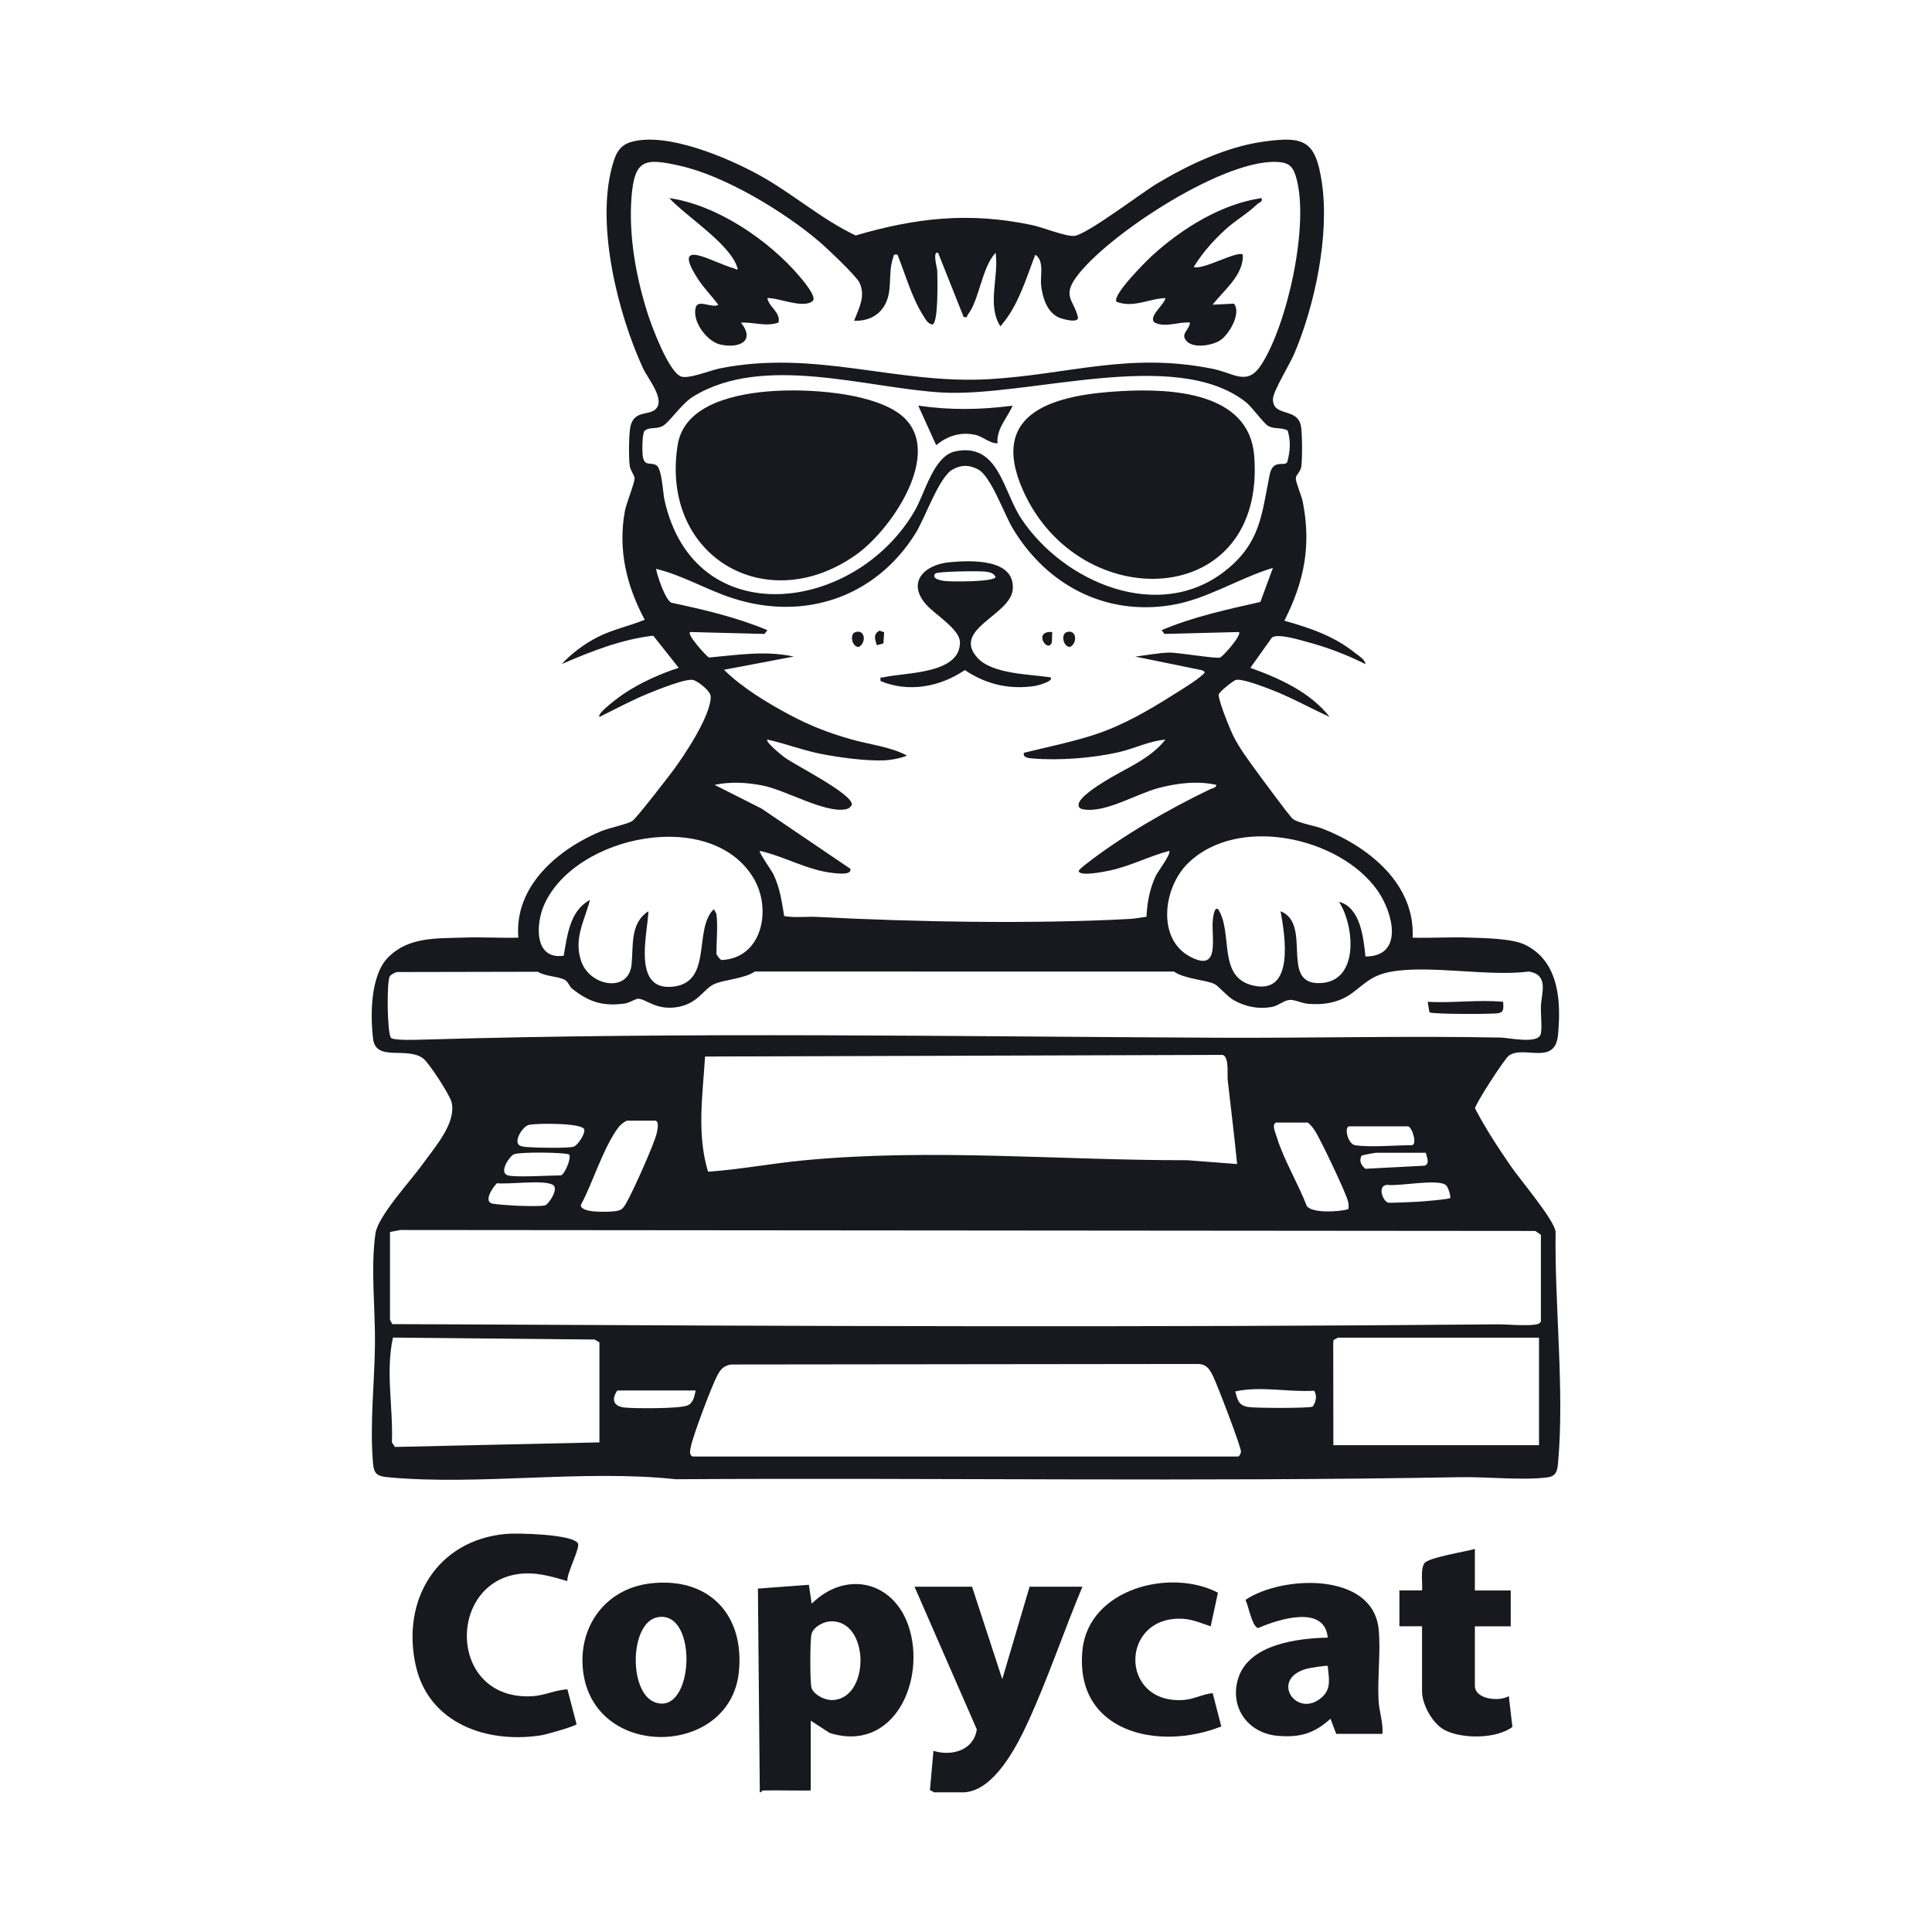
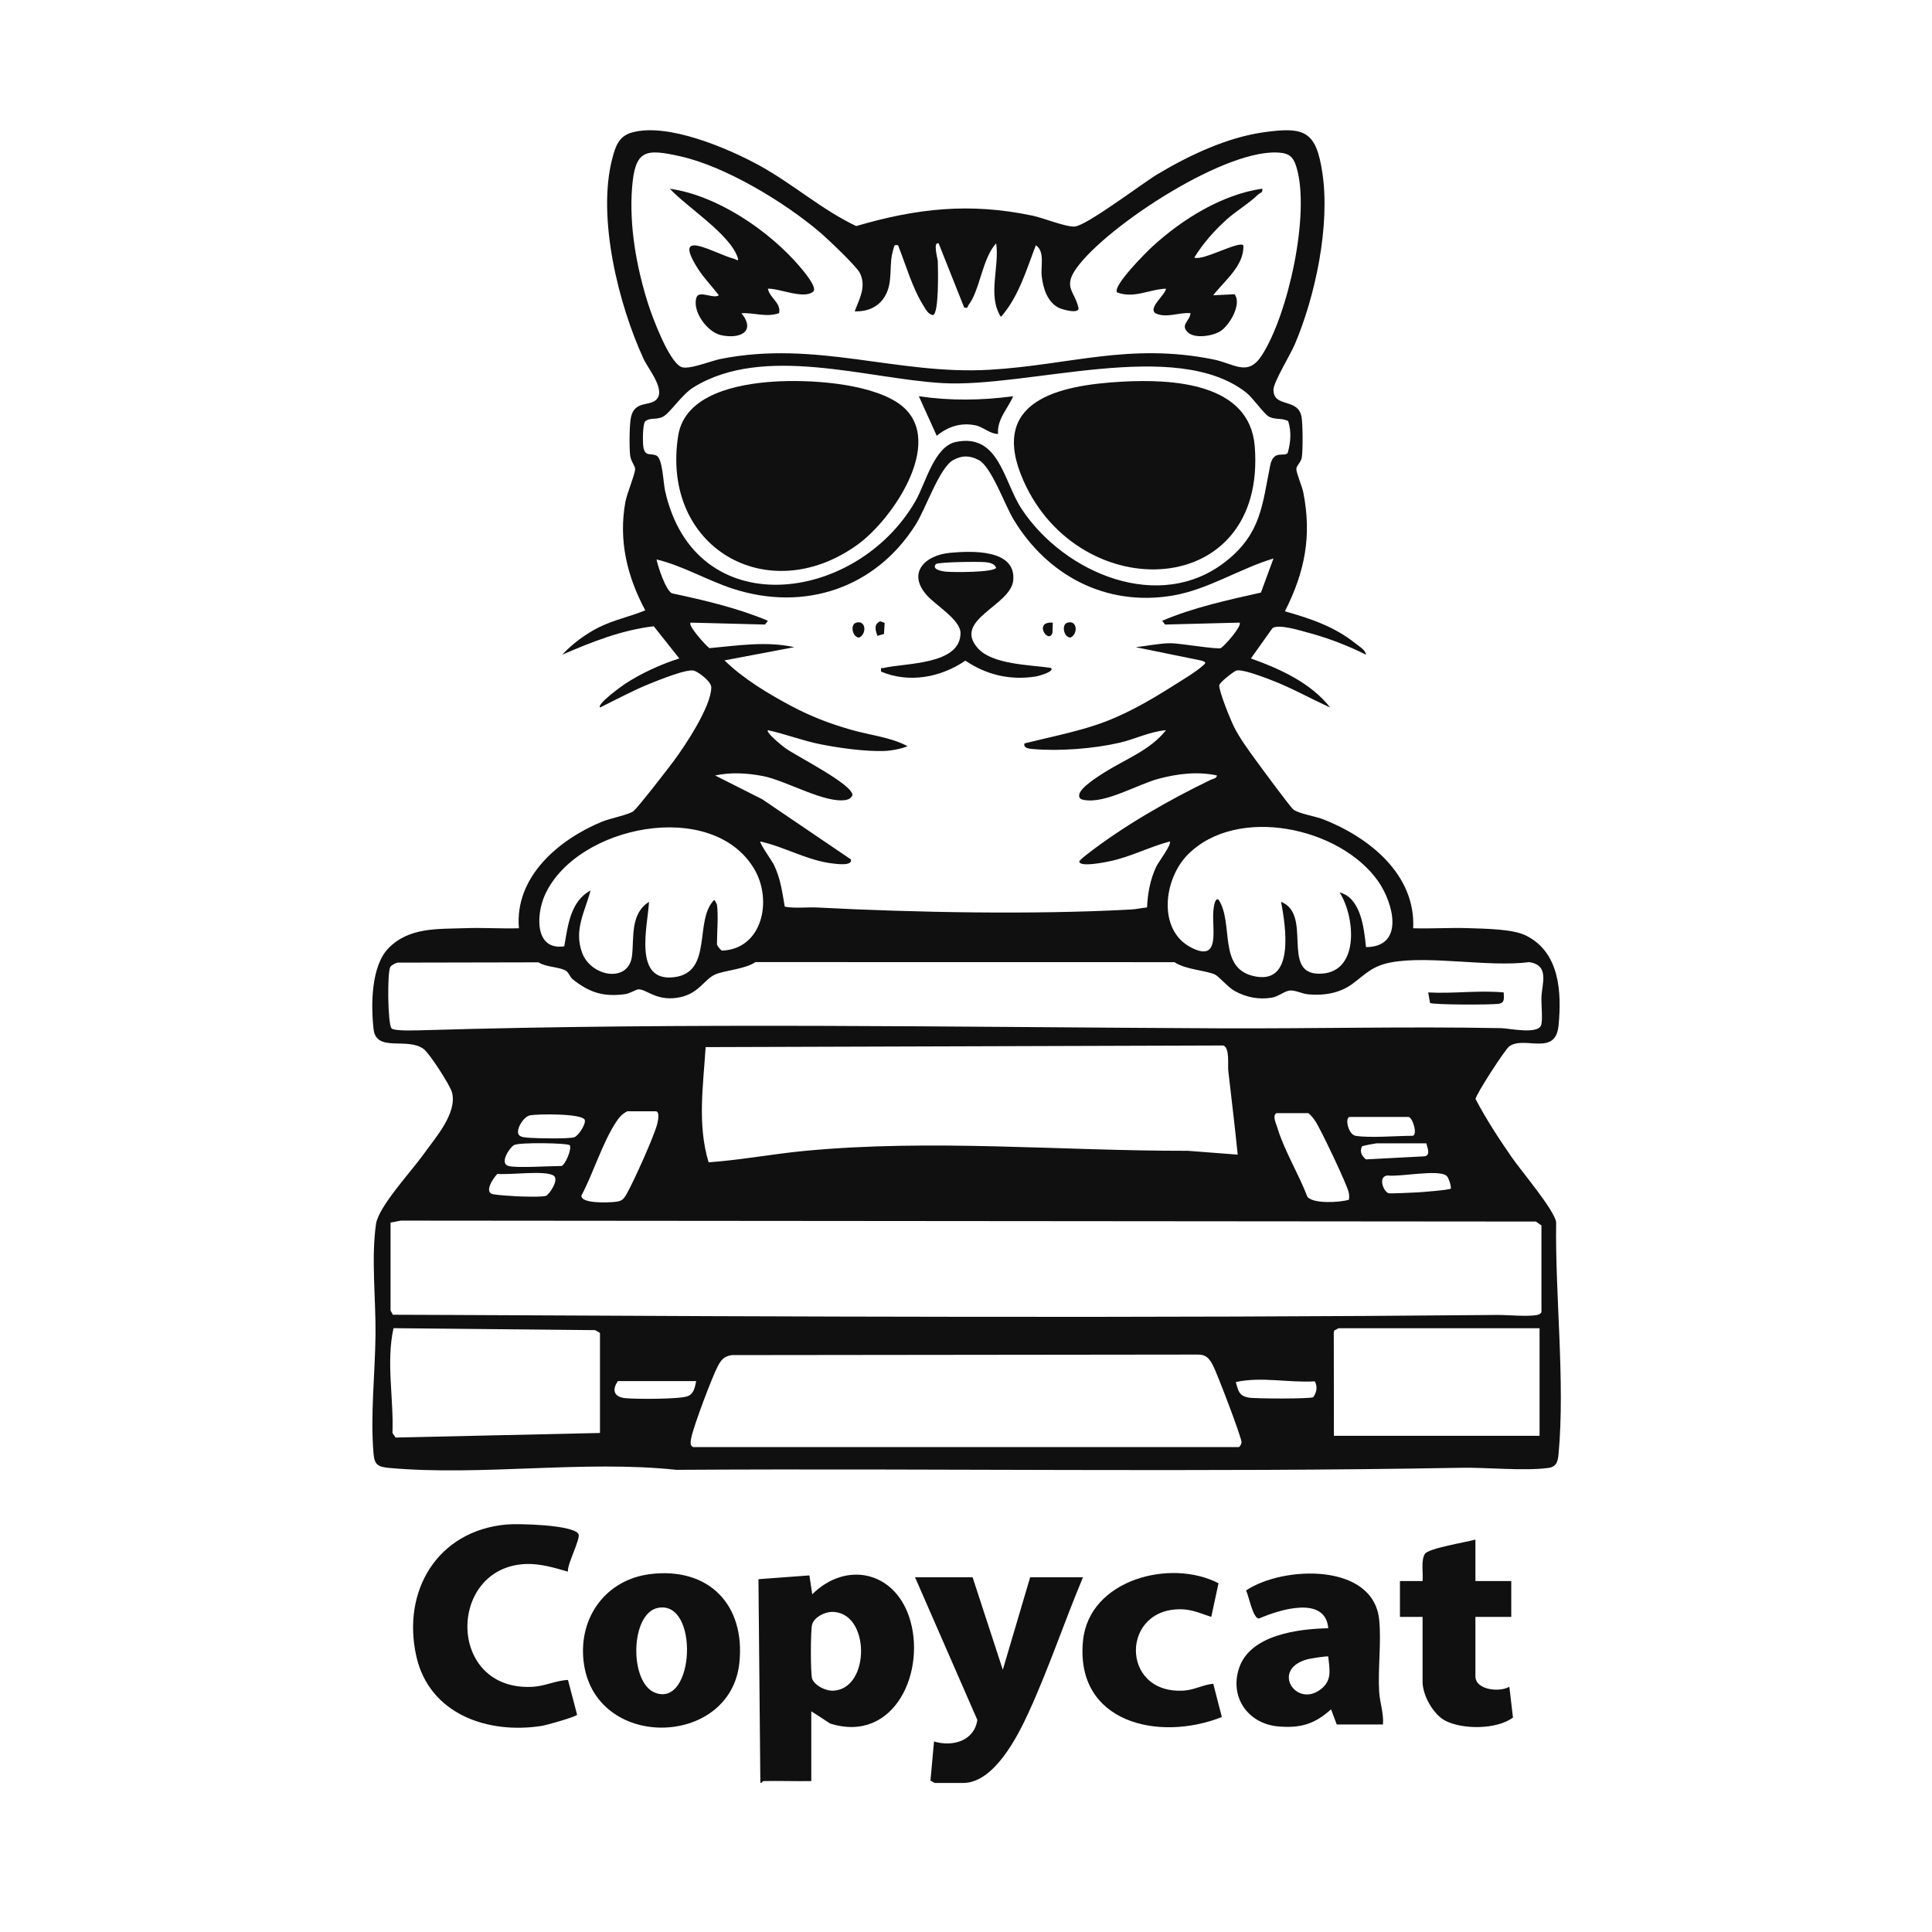
<svg xmlns="http://www.w3.org/2000/svg" id="Lager_1" version="1.1" viewBox="0 0 1024 1024">
  <defs>
    <style>
      .st0 {
-         fill: #18181f;
+         fill: #101010;
      }
    </style>
  </defs>
-   <path class="st0" d="M680.71,328.97c13.62,3.88,26.26,8.08,37.46,17.06,1.85,1.48,5.38,3.48,5.53,5.96-9.53-4.83-20.42-8.97-30.77-11.72-4.17-1.1-15.58-4.7-18.79-2.35l-11.42,16.05c15.4,5.54,31.69,12.85,42,26-10.61-4.81-20.81-10.62-31.75-14.74-3.56-1.34-15.45-5.98-18.2-4.75-1.52.68-8.82,6.27-8.84,7.78-.03,3.5,5.99,18.27,7.91,22.1,2.93,5.86,7.59,12.19,11.47,17.53,2.61,3.6,18.24,24.83,19.88,26.12,2.9,2.27,11.65,3.58,15.8,5.2,24.26,9.5,49.1,29.13,47.73,57.77,9.81.3,19.73-.4,29.55-.05,8.31.3,23.12.39,30.14,3.86,17.98,8.88,19.06,29.94,17.37,47.73-1.56,16.52-18.02,5.37-26.03,10.97-2.34,1.63-17.96,25.86-17.96,27.98,5.58,10.7,12.29,20.9,19.13,30.82,5.02,7.28,22.49,27.8,23.58,34.42-.58,39.07,4.79,84.22,1.29,122.81-.37,4.03-1.01,6.9-5.5,7.5-12.84,1.73-32.29-.34-46.09-.09-138.48,2.52-277.37.24-416.01,1.09-49.02-5.24-103.44,3.39-152-.99-6.03-.54-7.98-1.54-8.49-7.51-1.76-20.62.8-42.49,1.04-63.04.22-18.48-2.37-40.35.26-58.74,1.33-9.26,18.86-28.06,25.13-36.87s18.04-21.8,15.14-32.92c-.99-3.77-11.88-20.64-15.02-22.98-8.66-6.45-25.1,2-26.53-10.47-1.45-12.65-1.44-33.51,7.99-43.06,10.94-11.08,25.9-9.99,40.49-10.51,9.48-.34,19.06.33,28.55.05-2.35-27.26,21.06-46.99,44.01-56.49,3.89-1.61,14.14-3.72,16.53-5.47,2.27-1.66,18.5-22.66,21.42-26.58,6.24-8.36,19.9-28.96,20-39.11.03-3.1-6.56-7.99-9.03-8.86-3.6-1.27-19.35,5.18-23.91,7.03-8.92,3.62-17.41,8.23-26.02,12.47-1.82-1.82,11.62-11.45,13.08-12.41,8.63-5.71,19.07-10.45,28.91-13.6l-13.52-17.04c-17.02,1.98-32.96,8.34-48.48,15.04,5.1-5.6,12.37-10.95,19.13-14.36,7.94-4,16.68-5.77,24.85-9.12-9.67-18.05-14.26-37.11-10.53-57.56.76-4.19,5.24-14.98,5.15-17.45-.06-1.61-2.25-4.01-2.62-6.97-.52-4.16-.47-16.68.46-20.59,1.99-8.42,9.43-5.65,13.12-8.87,5.75-5.02-3.94-16.36-6.41-21.7-13.37-28.89-24.84-75.14-16.65-106.36,1.68-6.39,3.4-11.74,10.27-13.73,18.87-5.46,51.12,8.32,67.91,17.56,17.63,9.72,32.98,23.41,51.09,31.99,32.26-9.43,60.26-12.5,93.44-5.52,5.91,1.24,17.36,6,22.28,5.77,6.29-.29,36.03-23.01,44.2-27.87,16.72-9.95,36.51-19.32,55.93-22.07,21.83-3.09,27.91-.71,31.24,21.51,4.18,27.89-3.66,65.17-14.69,91.04-2.13,5-11.22,19.91-11.23,23.82-.03,9.83,12.81,4.22,14.83,14.23.74,3.66.8,17.99.18,21.72-.44,2.64-2.81,4.24-2.88,6.02-.1,2.13,3.03,9.29,3.64,12.33,4.64,23.19.88,42.3-9.7,63.19h-.04ZM452.71,169.98c2.52-6.64,6.28-13.03,2.77-20.27-1.75-3.61-17.38-18.36-21.3-21.7-18.67-15.87-49.87-34.79-73.84-40.16-18.57-4.16-24.05-3.58-25.62,16.64-1.57,20.3,2.35,42.19,8.49,61.48,2.3,7.22,10.95,30.47,17.51,33.49,3.81,1.75,15.72-3.17,20.78-4.19,50.76-10.16,93.69,8.55,142.7,5.7,42.41-2.47,73.97-14.44,118.52-5.5,11.29,2.26,18.31,9.45,25.81-2.17,13.95-21.63,25.54-74.57,18.5-99.13-1.3-4.55-2.83-7.4-7.88-8.12-27.83-3.94-92.74,38.58-108.85,61.02-7.24,10.07-1.11,12.23.99,20.87.92,3.8-8.49,1.13-10.29.25-6.18-3.01-8.45-10.5-9.16-16.84-.61-5.38,1.81-13.02-3.11-16.37-5.04,13.08-9.1,27.33-18.51,37.98-7.25-11.28-.69-26.16-2.51-38.98-7.33,7.67-8.68,25.13-14.7,32.74-.63.8.02,1.84-2.27,1.26l-13.53-34c-3.18-1-.49,8.08-.45,9.47.13,3.93.71,27.86-2.56,28.54-2.52-.32-3.83-3.08-5.02-4.96-5.91-9.36-9.38-21.75-13.48-32.03-2.38-.41-1.88.27-2.45,1.99-2.79,8.41.18,17.46-4.7,25.35-3.47,5.61-9.36,7.89-15.83,7.66v-.02ZM682.5,228.2c-3.27-1.84-6.73-.58-10.17-2.34-2.63-1.35-8.45-9.96-12.15-12.85-37.52-29.29-115.47-2.35-161.02-4.98-40.08-2.31-94.51-20.72-131.75,2.15-6.45,3.96-12.6,13.81-16.33,15.67s-6.73.19-9.47,2.53c-1.3,1.63-1.27,10.68-.95,13.14.77,5.87,3.84,3.36,7.04,4.96s3.54,14.19,4.49,18.51c15.73,71.16,101.25,60.03,132.68,5.66,5.51-9.53,9.93-29.07,21.55-31.45,22.93-4.68,25.15,21.05,34.87,35.68,22.5,33.88,73.07,55.53,108.32,27.51,18.53-14.73,19.09-29.77,23.32-50.68,1.75-8.69,7.56-4.26,9.31-6.69,1.57-5.74,2.01-11.07.25-16.83h.01ZM674.7,300.98c-18.17,5.49-34.95,16.62-53.77,19.72-35.15,5.79-66.07-10.67-84.03-40.42-4.66-7.71-11.73-28.01-18.5-31.5-4.72-2.44-8.72-2.54-13.4,0-7.34,3.99-14.52,25.58-19.88,34.12-21.22,33.79-59.01,46.44-96.95,34.12-13.64-4.43-26.46-12.14-40.47-15.53.76,3.99,4.77,16.04,8.06,17.94,17.31,3.71,34.6,7.71,50.95,14.56l-1.5,2.01-39.49-1.02c-1.62,1.44,8.27,12.42,10.02,13.53,15.01-1.35,30-3.81,44.97-.52l-36.99,7c9.6,9.51,23.34,17.81,35.33,24.16,10.54,5.59,19.99,9.2,31.46,12.54,9.91,2.89,21.25,3.96,30.21,8.79-3.36,1.45-8.83,2.42-12.45,2.54-9.86.32-23.8-1.58-33.55-3.53-9.48-1.9-18.56-5.43-27.99-7.5-1.31,1.21,7.82,8.48,9.08,9.41,5.6,4.17,36.14,19.37,35.71,25.09-.68,1.4-1.8,2.17-3.32,2.46-11.06,2.12-31.92-10.32-44.27-12.67-8.26-1.57-16.88-2.07-25.2-.29l24.91,12.57,47.08,31.93c.87,3.55-7.15,2.43-9.23,2.21-13.59-1.47-25.59-8.77-38.77-11.72-.69.67,6.35,10.61,7.17,12.32,3.53,7.38,4.39,14.29,5.76,22.24,5.79,1.03,11.72.14,17.55.45,51.18,2.67,114.96,3.86,166.06,1.04,2.87-.16,5.57-.82,8.4-1.1.33-7.44,1.71-14.88,4.89-21.62,1.1-2.34,8.34-11.81,7.16-13.33-10.83,2.86-20.94,8.27-31.98,10.51-2.15.44-16.08,3.38-15.99-.01,1.07-1.29,2.34-2.3,3.65-3.33,19.48-15.23,43.95-29.23,66.11-39.89,1.18-.57,2.96-.56,3.21-2.27-10.26-2.22-20.72-.94-30.78,1.71-11.5,3.03-28.19,13.36-39.72,11.27-1.45-.26-2.62-.77-2.53-2.46.06-3.88,10.43-10.26,13.72-12.33,10.93-6.87,24.02-11.65,32.31-22.18-8.64.73-16.46,4.79-24.8,6.69-13.75,3.14-31.66,4.51-45.71,3.3-1.85-.16-5.27-.38-4.49-2.99,12.41-3.09,25.66-5.73,37.78-9.73,14.56-4.8,28.21-12.68,41.13-20.87,4.62-2.93,12.24-7.44,16.03-10.97,1.49-1.39.96-1.4-.67-2.22l-35.27-7.21c5.56-.63,13.07-2.11,18.49-2.11,4.43,0,24.68,3.37,26.47,2.62s11.6-11.99,10.02-13.53l-39.49,1.02-1.5-2.01c16.77-7.1,34.61-10.94,52.33-14.94l6.66-18.08h.01ZM379.71,484.48c.83,5.64,0,14.86,0,21,0,.55,1.76,3.02,2.67,3.35,21.52-.85,26.83-26.72,17.15-43.17-22.25-37.81-94.34-23.22-111,13.64-4.67,10.32-5.56,29.59,10.25,27.24,1.92-10.83,3.18-23.84,13.92-29.56-3.01,11.38-8.92,20.87-4.46,32.97,4.72,12.83,24.81,16.3,26.47,1.53,1.1-9.79-.99-22.2,8.99-28.5-.65,12.66-8.7,42.74,13.42,39.92,20.66-2.64,10.34-30.16,21.1-40.91.29-.13,1.45,2.22,1.49,2.49h0ZM723.72,506.98c20.62-.11,14.58-23.3,6.43-34.93-20.08-28.64-74.81-40.46-100.93-14.06-12.72,12.86-16.13,39.9,1.79,49.19,16.02,8.31,10.86-10.26,11.82-19.58.1-.93.69-7.49,2.86-5.62,8,12.7-.5,35.78,18.2,40.3,22.46,5.44,17.21-26.36,14.83-39.31,16.67,6.66.1,37.45,19.48,38.09,22.35.74,20.03-29.85,11.51-43.08,11.33,2.9,12.99,19.08,14.01,28.98v.02ZM210.42,515.2c-1.13.25-3.14,1.3-3.79,2.21-1.75,2.47-1.44,29.95.55,32.59,1.22,1.62,14.04,1.11,17.06,1.02,139.94-4.15,280.84-1.63,420.92-1,49.99.23,100.12-1.05,150.09-.09,4.4.08,19.57,3.51,21.29-1.62.94-2.81.02-11.05.17-14.83.29-7.23,4.41-16.93-6.49-18.53-21.56,2.74-52.54-3.61-72.97.08-10.06,1.81-13.58,6.08-20.64,11.36-6.72,5.02-15.21,6.39-23.45,5.63-3.47-.32-6.97-2.33-9.87-2.03-2.7.27-6.01,3.18-9.33,3.75-7.06,1.22-13.8-.14-19.95-3.57-3.39-1.89-8.45-7.82-10.34-8.66-5.12-2.28-15.61-2.58-21.45-6.55l-222.09-.04c-5.72,3.86-16.29,4.32-21.41,6.59-6.11,2.72-8.74,10.83-20.61,12.39-10.75,1.41-15.75-4.53-19.91-4.54-1.34,0-4.61,2.19-7.09,2.54-11.58,1.59-19.09-.85-27.91-7.92-1.44-1.15-1.83-3.33-3.55-4.45-3.24-2.11-10.67-1.88-14.52-4.48l-74.72.15h.01ZM655.7,616.98c-1.46-14.84-3.31-29.68-4.99-44.5-.34-2.97.87-12.17-2.64-13.36l-274.37.86c-1.26,20.37-4.48,41.11,1.58,61.06,17.05-1.2,33.94-4.44,50.93-6.05,67.71-6.43,135.28.04,203.04-.05l26.46,2.03h-.01ZM332.21,593.98c-2.65,1.36-4.06,2.88-5.69,5.31-7.41,11-12.32,27.47-18.65,39.39-.24,4.34,14.05,3.69,17.4,3.36,3.81-.37,4.7-.97,6.64-4.36,3.63-6.37,14.41-30.26,16.12-36.88.38-1.47,1.55-6.82-.81-6.82h-15.01ZM693.21,594.98h-17c-2.21,1.4-.22,5.26.46,7.54,3.62,12.04,11.44,24.87,15.98,36.76,3.16,3.93,17.23,3,21.97,1.62.34-1.37.17-2.82-.14-4.18-.97-4.26-14.82-33.36-17.57-37.43-1.09-1.61-2.18-3.07-3.7-4.3h0ZM274.94,606.74c1.21,1.12,3.61,1.15,5.23,1.28,4.05.34,20.79.64,23.84-.25,2.25-.66,6.3-7.03,5.65-9.17-1.07-3.52-25.29-3.29-29.23-2.41-3.5.78-7.89,8.32-5.49,10.54h0ZM718.21,606.98c7.38,1.25,21.72,0,30,0,3.24,0,.19-10-2-10h-31c-2.92,0-.99,9.32,3,10ZM269.21,622.98c4.16,1.17,22.1,0,28,0,1.73,0,5.72-8.75,4.5-11-1.26-1.23-27.01-1.62-29.57-.07s-7.82,9.69-2.93,11.07ZM755.71,610.98h-26.5c-.44,0-7.36,1.28-7.6,1.59-1.39,2.75-.16,5.07,2.09,6.91l31.35-1.65c3.02-.94,1.07-4.76.65-6.85h0ZM263.37,627.14c-2.13,2.06-7.49,9.92-2.16,10.84,2.73.47,8.89.88,11.96,1.04s13.76.51,15.88-.21c1.69-.58,7.28-8.66,4.07-10.74-4.57-2.96-23.34-.19-29.75-.94h0ZM766.45,628.24c-3.94-3.71-25.06.67-31.21-.24-5.34.34-2.46,8.39.42,9.42.73.26,13.29-.34,15.54-.46,2.49-.13,16.99-1.3,17.49-2.02.15-1.69-1.17-5.7-2.23-6.7h0ZM816.71,700.48v-46l-2.95-2.05-601.6-.5-5.45,1.05v46.5c0,.36,1.02,1.62,1.17,2.34l29.37.11c185.07.94,371.05,1.71,555.92,0,5.91-.05,15.82,1,21.04.05,1.12-.21,1.87-.51,2.5-1.5h0ZM317.71,764.48v-53l-2.5-1.5-106.93-1.04c-4,18.2.16,37.07-.56,55.54l1.64,2.43,108.36-2.42h-.01ZM815.71,708.98h-106.5c-.36,0-1.62,1.02-2.34,1.17l-.23,1.3.07,54.53h109v-57ZM367.21,771.98h289c.64,0,1.44-1.62,1.54-2.5.24-2.17-13.13-37.08-15.17-40.88-1.98-3.69-3.7-5.83-8.33-5.67l-246.81.28c-3.95.71-5.43,2.44-7.23,5.77-2.88,5.31-13.04,32.27-14.08,37.95-.28,1.52-1.06,4.39,1.07,5.04h.01ZM696.56,737.12c-14.03.83-28.06-2.61-41.86.37,1.32,4.55,1.61,7.3,6.76,8.24,3.42.63,32.87.74,34.29-.22,1.83-2.53,2.4-5.6.81-8.4h0ZM368.71,736.98h-41.5c-3.39,4.83-1.94,8.48,3.94,9.06,5.57.55,28.79.62,33.06-1.06,3.36-1.33,3.77-4.72,4.5-8Z" />
-   <path class="st0" d="M404.21,948.98c-.24,0-1.33,1.9-1.5.5l-1-107.5,27.01-2,1.49,10c17.83-17.63,43.07-12.29,51.28,11.73,9.67,28.27-7.37,67.61-41.78,56.78l-10-6.5v37c-8.48.14-17.01-.19-25.5,0h0ZM440.36,859.33c-3.72.1-9.05,2.81-10.21,6.6-.88,2.88-.93,26.83.07,29.03,1.61,3.55,7.03,6.24,10.99,6.11,20.03-.65,19.89-42.31-.85-41.74Z" />
-   <path class="st0" d="M300.7,837.99c-7.2-2.07-14.89-4.4-22.53-4.04-41.6,1.95-41.65,67.78,4.08,65.07,6.41-.38,12.43-3.43,18.5-3.61l4.84,18.45c-.69,1.1-16.16,5.48-18.63,5.87-28.59,4.54-59.68-6.1-66.59-36.9-7.78-34.74,11.23-66.56,47.86-69.83,6.01-.53,35,.11,38.05,4.97,1.43,2.27-6.03,16.05-5.57,20.02h0Z" />
-   <path class="st0" d="M515.21,840.98l16.01,49.01,14.49-49.01h28c-9.93,23.65-18.13,48.36-28.83,71.67-5.76,12.56-18.24,37.33-34.67,37.33h-15c-.36,0-1.62-1.02-2.34-1.17l1.89-20.81c9.82,2.97,21.33-.26,22.96-11.42l-33.01-75.6h30.5Z" />
-   <path class="st0" d="M732.71,918.98h-24.5l-3.01-8.01c-8.7,7.84-16.24,10.07-28.02,9.05-15.92-1.39-25.85-15.41-20.77-30.84,5.84-17.74,31.38-20.86,47.31-21.2-1.53-17.58-26.04-9.81-36.7-5.15-3.24.17-5.43-12.13-6.88-14.87,19.37-13.05,67.51-14.94,70.57,15.54,1.2,11.97-.73,25.79-.03,38.03.33,5.71,2.5,11.61,2.04,17.46h0ZM703.71,882.98c-.39-.4-9.55,1.06-11.05,1.46-20.17,5.49-5.19,27.06,8.07,15.07,5.12-4.63,3.54-10.36,2.98-16.53Z" />
-   <path class="st0" d="M344.49,839.26c30.96-3.73,50.34,16.34,47.1,47.1-4.76,45.17-77.35,46.67-82.6-1.15-2.55-23.22,12.02-43.11,35.5-45.94h0ZM348.45,857.19c-14.74,2.86-15.38,39.71-1.46,45,20.95,7.96,23.41-49.26,1.46-45Z" />
-   <path class="st0" d="M781.71,820.98v22h19v19h-19v31.5c0,7.24,12.92,8.6,17.99,5.49l1.91,16.33c-8.42,6.45-27.11,6.5-36.22,1.49-6.14-3.38-11.68-13.37-11.68-20.32v-34.5h-12v-19h12.01c.37-4.1-.97-10.77,1.16-14.33,1.86-3.11,22.1-6.24,26.83-7.67h0Z" />
-   <path class="st0" d="M645.54,844.14l-3.85,17.85c-4.72-1.54-9.44-3.66-14.5-3.98-33.56-2.11-34.29,45.28.06,43.02,5.58-.37,10.13-3.12,15.5-3.62l4.56,17.63c-33.31,13.27-77.97,3.11-73.58-40.52,3.26-32.39,46.47-43.57,71.83-30.36l-.02-.02Z" />
-   <path class="st0" d="M518.06,348.64c7.83,8.68,27.8,8.71,38.66,10.35,2.29,1.98-6.93,4.39-7.95,4.55-13.69,2.13-26.07-.78-37.39-8.39-13.05,8.91-29.79,12.05-44.66,5.82-.27-2.67,0-1.6,1.49-1.96,11.1-2.69,40.66-1.48,40.59-18.53-.03-6.92-13.03-14.63-17.73-19.85-10.75-11.94-1.17-21.38,12.16-22.63,11.2-1.05,35.01-2.09,33.53,14.49-1.22,13.62-32.45,20.9-18.7,36.15h0ZM527.71,305.97c-.83-2.26-3.39-2.76-5.48-3.01-3.23-.38-25.56-.15-26.52,1.04-2.33,2.86,3.36,3.79,5.51,3.98,4.09.35,24.55.48,26.49-2.01h0Z" />
-   <path class="st0" d="M565.31,335.07c5.4-1.8,5.93,5.9,1.77,7.85-3.63-.12-4.84-6.83-1.77-7.85Z" />
-   <path class="st0" d="M453.31,335.07c5.4-1.8,5.93,5.9,1.77,7.85-3.63-.12-4.84-6.83-1.77-7.85Z" />
-   <path class="st0" d="M557.7,334.98l-.16,5.34c-1.99,6.52-10.49-6.07.16-5.34Z" />
-   <path class="st0" d="M468.61,335.1l-.38,5.91-3.5.97c-1.01-3.09-2.04-5.96,1.46-7.72l2.42.85h0Z" />
-   <path class="st0" d="M668.7,104.99c.53,2.22-1.29,2.21-2.3,3.19-5.02,4.89-11.5,8.55-16.71,13.29-6.5,5.9-12.38,12.52-16.98,20.02,4.35,1.98,23.53-8.98,25.99-6.51.59,10.68-9.91,18.69-15.99,26.51l11.33-.55c4.02,5.18-2.65,16.42-7.38,19.49-4.17,2.71-13.8,4.24-17.5.6-3.99-3.92,1.26-6.05,1.54-10.05-6.15-.57-12.59,2.8-18.57.07-4.05-2.91,5.02-9.51,5.58-13.06-8.87.3-16.96,5.41-25.97,1.95-2.38-3.5,15.66-21.47,18.96-24.48,15.73-14.35,36.66-27.4,58.01-30.48h-.01Z" />
-   <path class="st0" d="M406.71,157.99c.93,4.95,7.07,7.42,5.95,12.95-6.86,2.41-13.03-.33-19.95.06,8.01,10.03-1.31,13.85-11.07,11.56-7.14-1.67-15.2-12.68-12.78-19.93,1.35-4.04,9,.98,11.85-1.14-3.58-4.73-7.82-8.95-11.02-13.98-14.56-22.82,9.11-7.83,19.31-5.3.8.2,2.54,1.8,1.71-.7-4.13-12.47-27.09-26.86-35.98-36.51,25.18,3.59,52.7,22.25,69.03,41.46,1.54,1.81,9.34,10.93,7.03,13.01-4.87,4.38-18.01-1.72-24.05-1.48h-.03Z" />
-   <path class="st0" d="M796.71,530.99c0,2.74.83,5.38-2.5,6s-35.07.61-36.57-.44l-.94-5.56c13.41.74,26.84-1.25,40,0h.01Z" />
-   <path class="st0" d="M409.5,207.28c18.68-1.26,49.56.65,65.53,10.88,27.89,17.87-1.56,61.74-20.99,75.65-47.63,34.1-104.17,1.24-94.88-57.88,3.48-22.16,31.83-27.41,50.35-28.65h-.01Z" />
-   <path class="st0" d="M594.5,207.28c26.3-1.45,67.54.51,70.24,34.17,6.56,81.8-92.63,85.46-122.5,18.5-19.01-42.62,18.5-50.81,52.26-52.67h0Z" />
-   <path class="st0" d="M536.7,214.99c-2.78,6.59-8.66,12.19-8,20-4.41-.04-7.76-3.68-11.94-4.56-7.66-1.61-14.66.6-20.56,5.54l-9.5-20.97c16.99,2.46,33.01,2.24,49.99,0h.01Z" />
+   <path class="st0" d="M681,323.99c13.62,3.88,26.26,8.08,37.46,17.06,1.85,1.48,5.38,3.48,5.53,5.96-9.53-4.83-20.42-8.97-30.77-11.72-4.17-1.1-15.58-4.7-18.79-2.35l-11.42,16.05c15.4,5.54,31.69,12.85,42,26-10.61-4.81-20.81-10.62-31.75-14.74-3.56-1.34-15.45-5.98-18.2-4.75-1.52.68-8.82,6.27-8.84,7.78-.03,3.5,5.99,18.27,7.91,22.1,2.93,5.86,7.59,12.19,11.47,17.53,2.61,3.6,18.24,24.83,19.88,26.12,2.9,2.27,11.65,3.58,15.8,5.2,24.26,9.5,49.1,29.13,47.73,57.77,9.81.3,19.73-.4,29.55-.05,8.31.3,23.12.39,30.14,3.86,17.98,8.88,19.06,29.94,17.37,47.73-1.56,16.52-18.02,5.37-26.03,10.97-2.34,1.63-17.96,25.86-17.96,27.98,5.58,10.7,12.29,20.9,19.13,30.82,5.02,7.28,22.49,27.8,23.58,34.42-.58,39.07,4.79,84.22,1.29,122.81-.37,4.03-1.01,6.9-5.5,7.5-12.84,1.73-32.29-.34-46.09-.09-138.48,2.52-277.37.24-416.01,1.09-49.02-5.24-103.44,3.39-152-.99-6.03-.54-7.98-1.54-8.49-7.51-1.76-20.62.8-42.49,1.04-63.04.22-18.48-2.37-40.35.26-58.74,1.33-9.26,18.86-28.06,25.13-36.87s18.04-21.8,15.14-32.92c-.99-3.77-11.88-20.64-15.02-22.98-8.66-6.45-25.1,2-26.53-10.47s-1.44-33.51,7.99-43.06c10.94-11.08,25.9-9.99,40.49-10.51,9.48-.34,19.06.33,28.55.05-2.35-27.26,21.06-46.99,44.01-56.49,3.89-1.61,14.14-3.72,16.53-5.47s18.5-22.66,21.42-26.58c6.24-8.36,19.9-28.96,20-39.11.03-3.1-6.56-7.99-9.03-8.86-3.6-1.27-19.35,5.18-23.91,7.03-8.92,3.62-17.41,8.23-26.02,12.47-1.82-1.82,11.62-11.45,13.08-12.41,8.63-5.71,19.07-10.45,28.91-13.6l-13.52-17.04c-17.02,1.98-32.96,8.34-48.48,15.04,5.1-5.6,12.37-10.95,19.13-14.36,7.94-4,16.68-5.77,24.85-9.12-9.67-18.05-14.26-37.11-10.53-57.56.76-4.19,5.24-14.98,5.15-17.45-.06-1.61-2.25-4.01-2.62-6.97-.52-4.16-.47-16.68.46-20.59,1.99-8.42,9.43-5.65,13.12-8.87,5.75-5.02-3.94-16.36-6.41-21.7-13.37-28.89-24.84-75.14-16.65-106.36,1.68-6.39,3.4-11.74,10.27-13.73,18.87-5.46,51.12,8.32,67.91,17.56,17.63,9.72,32.98,23.41,51.09,31.99,32.26-9.43,60.26-12.5,93.44-5.52,5.91,1.24,17.36,6,22.28,5.77,6.29-.29,36.03-23.01,44.2-27.87,16.72-9.95,36.51-19.32,55.93-22.07,21.83-3.09,27.91-.71,31.24,21.51,4.18,27.89-3.66,65.17-14.69,91.04-2.13,5-11.22,19.91-11.23,23.82-.03,9.83,12.81,4.22,14.83,14.23.74,3.66.8,17.99.18,21.72-.44,2.64-2.81,4.24-2.88,6.02-.1,2.13,3.03,9.29,3.64,12.33,4.64,23.19.88,42.3-9.7,63.19ZM453,164.99c2.52-6.64,6.28-13.03,2.77-20.27-1.75-3.61-17.38-18.36-21.3-21.7-18.67-15.87-49.87-34.79-73.84-40.16-18.57-4.16-24.05-3.58-25.62,16.64-1.57,20.3,2.35,42.19,8.49,61.48,2.3,7.22,10.95,30.47,17.51,33.49,3.81,1.75,15.72-3.17,20.78-4.19,50.76-10.16,93.69,8.55,142.7,5.7,42.41-2.47,73.97-14.44,118.52-5.5,11.29,2.26,18.31,9.45,25.81-2.17,13.95-21.63,25.54-74.57,18.5-99.13-1.3-4.55-2.83-7.4-7.88-8.12-27.83-3.94-92.74,38.58-108.85,61.02-7.24,10.07-1.11,12.23.99,20.87.92,3.8-8.49,1.13-10.29.25-6.18-3.01-8.45-10.5-9.16-16.84-.61-5.38,1.81-13.02-3.11-16.37-5.04,13.08-9.1,27.33-18.51,37.98-7.25-11.28-.69-26.16-2.51-38.98-7.33,7.67-8.68,25.13-14.7,32.74-.63.8.02,1.84-2.27,1.26l-13.53-34c-3.18-1-.49,8.08-.45,9.47.13,3.93.71,27.86-2.56,28.54-2.52-.32-3.83-3.08-5.02-4.96-5.91-9.36-9.38-21.75-13.48-32.03-2.38-.41-1.88.27-2.45,1.99-2.79,8.41.18,17.46-4.7,25.35-3.47,5.61-9.36,7.89-15.83,7.66ZM682.79,223.22c-3.27-1.84-6.73-.58-10.17-2.34-2.63-1.35-8.45-9.96-12.15-12.85-37.52-29.29-115.47-2.35-161.02-4.98-40.08-2.31-94.51-20.72-131.75,2.15-6.45,3.96-12.6,13.81-16.33,15.67s-6.73.19-9.47,2.53c-1.3,1.63-1.27,10.68-.95,13.14.77,5.87,3.84,3.36,7.04,4.96s3.54,14.19,4.49,18.51c15.73,71.16,101.25,60.03,132.68,5.66,5.51-9.53,9.93-29.07,21.55-31.45,22.93-4.68,25.15,21.05,34.87,35.68,22.5,33.88,73.07,55.53,108.32,27.51,18.53-14.73,19.09-29.77,23.32-50.68,1.75-8.69,7.56-4.26,9.31-6.69,1.57-5.74,2.01-11.07.25-16.83ZM674.99,296c-18.17,5.49-34.95,16.62-53.77,19.72-35.15,5.79-66.07-10.67-84.03-40.42-4.66-7.71-11.73-28.01-18.5-31.5-4.72-2.44-8.72-2.54-13.4,0-7.34,3.99-14.52,25.58-19.88,34.12-21.22,33.79-59.01,46.44-96.95,34.12-13.64-4.43-26.46-12.14-40.47-15.53.76,3.99,4.77,16.04,8.06,17.94,17.31,3.71,34.6,7.71,50.95,14.56l-1.5,2.01-39.49-1.02c-1.62,1.44,8.27,12.42,10.02,13.53,15.01-1.35,30-3.81,44.97-.52l-36.99,7c9.6,9.51,23.34,17.81,35.33,24.16,10.54,5.59,19.99,9.2,31.46,12.54,9.91,2.89,21.25,3.96,30.21,8.79-3.36,1.45-8.83,2.42-12.45,2.54-9.86.32-23.8-1.58-33.55-3.53s-18.56-5.43-27.99-7.5c-1.31,1.21,7.82,8.48,9.08,9.41,5.6,4.17,36.14,19.37,35.71,25.09-.68,1.4-1.8,2.17-3.32,2.46-11.06,2.12-31.92-10.32-44.27-12.67-8.26-1.57-16.88-2.07-25.2-.29l24.91,12.57,47.08,31.93c.87,3.55-7.15,2.43-9.23,2.21-13.59-1.47-25.59-8.77-38.77-11.72-.69.67,6.35,10.61,7.17,12.32,3.53,7.38,4.39,14.29,5.76,22.24,5.79,1.03,11.72.14,17.55.45,51.18,2.67,114.96,3.86,166.06,1.04,2.87-.16,5.57-.82,8.4-1.1.33-7.44,1.71-14.88,4.89-21.62,1.1-2.34,8.34-11.81,7.16-13.33-10.83,2.86-20.94,8.27-31.98,10.51-2.15.44-16.08,3.38-15.99-.01,1.07-1.29,2.34-2.3,3.65-3.33,19.48-15.23,43.95-29.23,66.11-39.89,1.18-.57,2.96-.56,3.21-2.27-10.26-2.22-20.72-.94-30.78,1.71-11.5,3.03-28.19,13.36-39.72,11.27-1.45-.26-2.62-.77-2.53-2.46.06-3.88,10.43-10.26,13.72-12.33,10.93-6.87,24.02-11.65,32.31-22.18-8.64.73-16.46,4.79-24.8,6.69-13.75,3.14-31.66,4.51-45.71,3.3-1.85-.16-5.27-.38-4.49-2.99,12.41-3.09,25.66-5.73,37.78-9.73,14.56-4.8,28.21-12.68,41.13-20.87,4.62-2.93,12.24-7.44,16.03-10.97,1.49-1.39.96-1.4-.67-2.22l-35.27-7.21c5.56-.63,13.07-2.11,18.49-2.11,4.43,0,24.68,3.37,26.47,2.62s11.6-11.99,10.02-13.53l-39.49,1.02-1.5-2.01c16.77-7.1,34.61-10.94,52.33-14.94l6.66-18.08ZM380,479.5c.83,5.64,0,14.86,0,21,0,.55,1.76,3.02,2.67,3.35,21.52-.85,26.83-26.72,17.15-43.17-22.25-37.81-94.34-23.22-111,13.64-4.67,10.32-5.56,29.59,10.25,27.24,1.92-10.83,3.18-23.84,13.92-29.56-3.01,11.38-8.92,20.87-4.46,32.97,4.72,12.83,24.81,16.3,26.47,1.53,1.1-9.79-.99-22.2,8.99-28.5-.65,12.66-8.7,42.74,13.42,39.92,20.66-2.64,10.34-30.16,21.1-40.91.29-.13,1.45,2.22,1.49,2.49ZM724.01,501.99c20.62-.11,14.58-23.3,6.43-34.93-20.08-28.64-74.81-40.46-100.93-14.06-12.72,12.86-16.13,39.9,1.79,49.19,16.02,8.31,10.86-10.26,11.82-19.58.1-.93.69-7.49,2.86-5.62,8,12.7-.5,35.78,18.2,40.3,22.46,5.44,17.21-26.36,14.83-39.31,16.67,6.66.1,37.45,19.48,38.09,22.35.74,20.03-29.85,11.51-43.08,11.33,2.9,12.99,19.08,14.01,28.98ZM210.71,510.21c-1.13.25-3.14,1.3-3.79,2.21-1.75,2.47-1.44,29.95.55,32.59,1.22,1.62,14.04,1.11,17.06,1.02,139.94-4.15,280.84-1.63,420.92-1,49.99.23,100.12-1.05,150.09-.09,4.4.08,19.57,3.51,21.29-1.62.94-2.81.02-11.05.17-14.83.29-7.23,4.41-16.93-6.49-18.53-21.56,2.74-52.54-3.61-72.97.08-10.06,1.81-13.58,6.08-20.64,11.36-6.72,5.02-15.21,6.39-23.45,5.63-3.47-.32-6.97-2.33-9.87-2.03-2.7.27-6.01,3.18-9.33,3.75-7.06,1.22-13.8-.14-19.95-3.57-3.39-1.89-8.45-7.82-10.34-8.66-5.12-2.28-15.61-2.58-21.45-6.55l-222.09-.04c-5.72,3.86-16.29,4.32-21.41,6.59-6.11,2.72-8.74,10.83-20.61,12.39-10.75,1.41-15.75-4.53-19.91-4.54-1.34,0-4.61,2.19-7.09,2.54-11.58,1.59-19.09-.85-27.91-7.92-1.44-1.15-1.83-3.33-3.55-4.45-3.24-2.11-10.67-1.88-14.52-4.48l-74.72.15ZM656,611.99c-1.46-14.84-3.31-29.68-4.99-44.5-.34-2.97.87-12.17-2.64-13.36l-274.37.86c-1.26,20.37-4.48,41.11,1.58,61.06,17.05-1.2,33.94-4.44,50.93-6.05,67.71-6.43,135.28.04,203.04-.05l26.46,2.03ZM332.5,589c-2.65,1.36-4.06,2.88-5.69,5.31-7.41,11-12.32,27.47-18.65,39.39-.24,4.34,14.05,3.69,17.4,3.36,3.81-.37,4.7-.97,6.64-4.36,3.63-6.37,14.41-30.26,16.12-36.88.38-1.47,1.55-6.82-.81-6.82h-15ZM693.5,590h-17c-2.21,1.4-.22,5.26.46,7.54,3.62,12.04,11.44,24.87,15.98,36.76,3.16,3.93,17.23,3,21.97,1.62.34-1.37.17-2.82-.14-4.18-.97-4.26-14.82-33.36-17.57-37.43-1.09-1.61-2.18-3.07-3.7-4.3ZM275.23,601.76c1.21,1.12,3.61,1.15,5.23,1.28,4.05.34,20.79.64,23.84-.25,2.25-.66,6.3-7.03,5.65-9.17-1.07-3.52-25.29-3.29-29.23-2.41-3.5.78-7.89,8.32-5.49,10.54ZM718.5,602c7.38,1.25,21.72,0,30,0,3.24,0,.19-10-2-10h-31c-2.92,0-.99,9.32,3,10ZM269.5,618c4.16,1.17,22.1,0,28,0,1.73,0,5.72-8.75,4.5-11-1.26-1.23-27.01-1.62-29.57-.07s-7.82,9.69-2.93,11.07ZM756,606h-26.5c-.44,0-7.36,1.28-7.6,1.59-1.39,2.75-.16,5.07,2.09,6.91l31.35-1.65c3.02-.94,1.07-4.76.65-6.85ZM263.66,622.16c-2.13,2.06-7.49,9.92-2.16,10.84,2.73.47,8.89.88,11.96,1.04s13.76.51,15.88-.21c1.69-.58,7.28-8.66,4.07-10.74-4.57-2.96-23.34-.19-29.75-.94ZM766.75,623.26c-3.94-3.71-25.06.67-31.21-.24-5.34.34-2.46,8.39.42,9.42.73.26,13.29-.34,15.54-.46,2.49-.13,16.99-1.3,17.49-2.02.15-1.69-1.17-5.7-2.23-6.7ZM817,695.5v-46l-2.95-2.05-601.6-.5-5.45,1.05v46.5c0,.36,1.02,1.62,1.17,2.34l29.37.11c185.07.94,371.05,1.71,555.92,0,5.91-.05,15.82,1,21.04.05,1.12-.21,1.87-.51,2.5-1.5ZM318,759.5v-53l-2.5-1.5-106.93-1.04c-4,18.2.16,37.07-.56,55.54l1.64,2.43,108.36-2.42ZM816,704h-106.5c-.36,0-1.62,1.02-2.34,1.17l-.23,1.3.07,54.53h109v-57ZM367.5,767h289c.64,0,1.44-1.62,1.54-2.5.24-2.17-13.13-37.08-15.17-40.88-1.98-3.69-3.7-5.83-8.33-5.67l-246.81.28c-3.95.71-5.43,2.44-7.23,5.77-2.88,5.31-13.04,32.27-14.08,37.95-.28,1.52-1.06,4.39,1.07,5.04ZM696.85,732.14c-14.03.83-28.06-2.61-41.86.37,1.32,4.55,1.61,7.3,6.76,8.24,3.42.63,32.87.74,34.29-.22,1.83-2.53,2.4-5.6.81-8.4ZM369,732h-41.5c-3.39,4.83-1.94,8.48,3.94,9.06,5.57.55,28.79.62,33.06-1.06,3.36-1.33,3.77-4.72,4.5-8Z" />
+   <path class="st0" d="M404.5,944c-.24,0-1.33,1.9-1.5.5l-1-107.5,27.01-2,1.49,10c17.83-17.63,43.07-12.29,51.28,11.73,9.67,28.27-7.37,67.61-41.78,56.78l-10-6.5v37c-8.48.14-17.01-.19-25.5,0ZM440.66,854.35c-3.72.1-9.05,2.81-10.21,6.6-.88,2.88-.93,26.83.07,29.03,1.61,3.55,7.03,6.24,10.99,6.11,20.03-.65,19.89-42.31-.85-41.74Z" />
+   <path class="st0" d="M300.99,833c-7.2-2.07-14.89-4.4-22.53-4.04-41.6,1.95-41.65,67.78,4.08,65.07,6.41-.38,12.43-3.43,18.5-3.61l4.84,18.45c-.69,1.1-16.16,5.48-18.63,5.87-28.59,4.54-59.68-6.1-66.59-36.9-7.78-34.74,11.23-66.56,47.86-69.83,6.01-.53,35,.11,38.05,4.97,1.43,2.27-6.03,16.05-5.57,20.02Z" />
+   <path class="st0" d="M515.5,836l16.01,49.01,14.49-49.01h28c-9.93,23.65-18.13,48.36-28.83,71.67-5.76,12.56-18.24,37.33-34.67,37.33h-15c-.36,0-1.62-1.02-2.34-1.17l1.89-20.81c9.82,2.97,21.33-.26,22.96-11.42l-33.01-75.6h30.5Z" />
+   <path class="st0" d="M733,914h-24.5l-3.01-8.01c-8.7,7.84-16.24,10.07-28.02,9.05-15.92-1.39-25.85-15.41-20.77-30.84,5.84-17.74,31.38-20.86,47.31-21.2-1.53-17.58-26.04-9.81-36.7-5.15-3.24.17-5.43-12.13-6.88-14.87,19.37-13.05,67.51-14.94,70.57,15.54,1.2,11.97-.73,25.79-.03,38.03.33,5.71,2.5,11.61,2.04,17.46ZM704,877.99c-.39-.4-9.55,1.06-11.05,1.46-20.17,5.49-5.19,27.06,8.07,15.07,5.12-4.63,3.54-10.36,2.98-16.53Z" />
+   <path class="st0" d="M344.78,834.28c30.96-3.73,50.34,16.34,47.1,47.1-4.76,45.17-77.35,46.67-82.6-1.15-2.55-23.22,12.02-43.11,35.5-45.94ZM348.74,852.21c-14.74,2.86-15.38,39.71-1.46,45,20.95,7.96,23.41-49.26,1.46-45Z" />
+   <path class="st0" d="M782,816v22h19v19h-19v31.5c0,7.24,12.92,8.6,17.99,5.49l1.91,16.33c-8.42,6.45-27.11,6.5-36.22,1.49-6.14-3.38-11.68-13.37-11.68-20.32v-34.5h-12v-19h12.01c.37-4.1-.97-10.77,1.16-14.33,1.86-3.11,22.1-6.24,26.83-7.67Z" />
+   <path class="st0" d="M645.84,839.15l-3.85,17.85c-4.72-1.54-9.44-3.66-14.5-3.98-33.56-2.11-34.29,45.28.06,43.02,5.58-.37,10.13-3.12,15.5-3.62l4.56,17.63c-33.31,13.27-77.97,3.11-73.58-40.52,3.26-32.39,46.47-43.57,71.83-30.36Z" />
+   <path class="st0" d="M518.35,343.65c7.83,8.68,27.8,8.71,38.66,10.35,2.29,1.98-6.93,4.39-7.95,4.55-13.69,2.13-26.07-.78-37.39-8.39-13.05,8.91-29.79,12.05-44.66,5.82-.27-2.67,0-1.6,1.49-1.96,11.1-2.69,40.66-1.48,40.59-18.53-.03-6.92-13.03-14.63-17.73-19.85-10.75-11.94-1.17-21.38,12.16-22.63,11.2-1.05,35.01-2.09,33.53,14.49-1.22,13.62-32.45,20.9-18.7,36.15ZM528,300.99c-.83-2.26-3.39-2.76-5.48-3.01-3.23-.38-25.56-.15-26.52,1.04-2.33,2.86,3.36,3.79,5.51,3.98,4.09.35,24.55.48,26.49-2.01Z" />
+   <path class="st0" d="M565.61,330.09c5.4-1.8,5.93,5.9,1.77,7.85-3.63-.12-4.84-6.83-1.77-7.85Z" />
+   <path class="st0" d="M453.61,330.09c5.4-1.8,5.93,5.9,1.77,7.85-3.63-.12-4.84-6.83-1.77-7.85Z" />
+   <path class="st0" d="M558,330l-.16,5.34c-1.99,6.52-10.49-6.07.16-5.34Z" />
+   <path class="st0" d="M468.9,330.12l-.38,5.91-3.5.97c-1.01-3.09-2.04-5.96,1.46-7.72l2.42.85Z" />
+   <path class="st0" d="M669,100.01c.53,2.22-1.29,2.21-2.3,3.19-5.02,4.89-11.5,8.55-16.71,13.29-6.5,5.9-12.38,12.52-16.98,20.02,4.35,1.98,23.53-8.98,25.99-6.51.59,10.68-9.91,18.69-15.99,26.51l11.33-.55c4.02,5.18-2.65,16.42-7.38,19.49-4.17,2.71-13.8,4.24-17.5.6-3.99-3.92,1.26-6.05,1.54-10.05-6.15-.57-12.59,2.8-18.57.07-4.05-2.91,5.02-9.51,5.58-13.06-8.87.3-16.96,5.41-25.97,1.95-2.38-3.5,15.66-21.47,18.96-24.48,15.73-14.35,36.66-27.4,58.01-30.48Z" />
+   <path class="st0" d="M407,153.01c.93,4.95,7.07,7.42,5.95,12.95-6.86,2.41-13.03-.33-19.95.06,8.01,10.03-1.31,13.85-11.07,11.56-7.14-1.67-15.2-12.68-12.78-19.93,1.35-4.04,9,.98,11.85-1.14-3.58-4.73-7.82-8.95-11.02-13.98-14.56-22.82,9.11-7.83,19.31-5.3.8.2,2.54,1.8,1.71-.7-4.13-12.47-27.09-26.86-35.98-36.51,25.18,3.59,52.7,22.25,69.03,41.46,1.54,1.81,9.34,10.93,7.03,13.01-4.87,4.38-18.01-1.72-24.05-1.48Z" />
+   <path class="st0" d="M797,526.01c0,2.74.83,5.38-2.5,6s-35.07.61-36.57-.44l-.94-5.56c13.41.74,26.84-1.25,40,0Z" />
+   <path class="st0" d="M409.79,202.29c18.68-1.26,49.56.65,65.53,10.88,27.89,17.87-1.56,61.74-20.99,75.65-47.63,34.1-104.17,1.24-94.88-57.88,3.48-22.16,31.83-27.41,50.35-28.65Z" />
+   <path class="st0" d="M594.79,202.29c26.3-1.45,67.54.51,70.24,34.17,6.56,81.8-92.63,85.46-122.5,18.5-19.01-42.62,18.5-50.81,52.26-52.67Z" />
+   <path class="st0" d="M537,210.01c-2.78,6.59-8.66,12.19-8,20-4.41-.04-7.76-3.68-11.94-4.56-7.66-1.61-14.66.6-20.56,5.54l-9.5-20.97c16.99,2.46,33.01,2.24,49.99,0Z" />
</svg>
